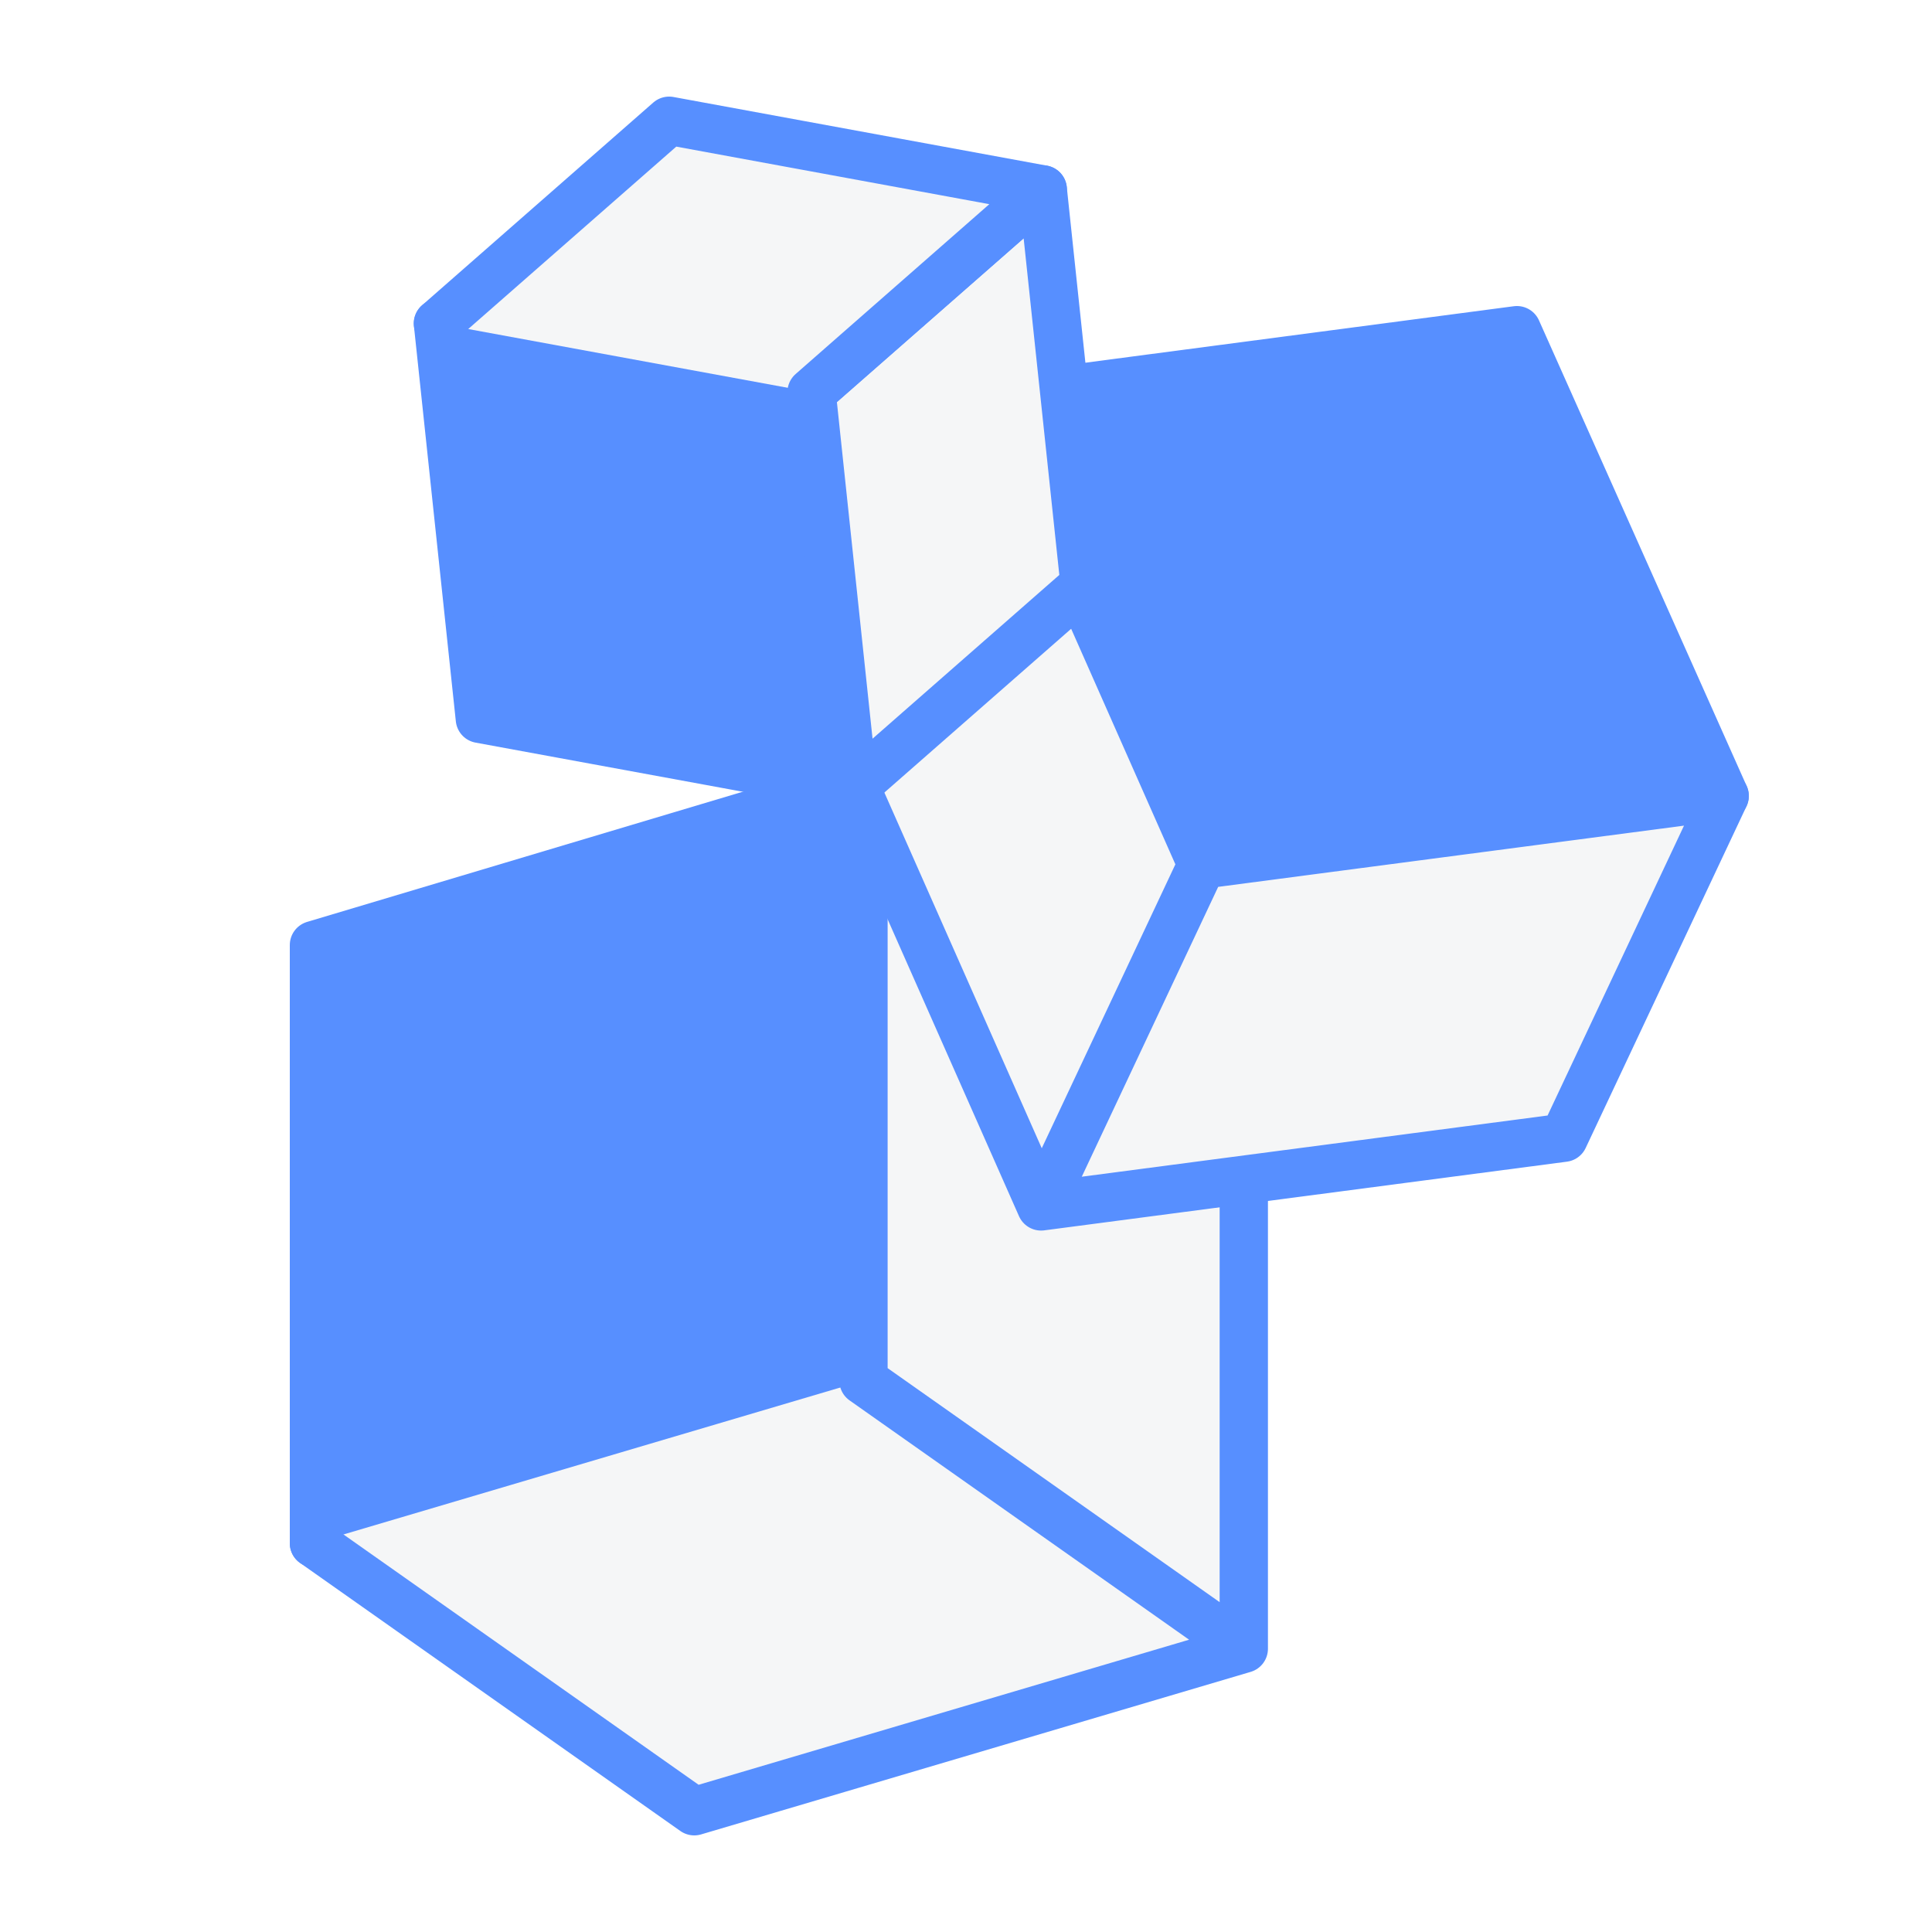
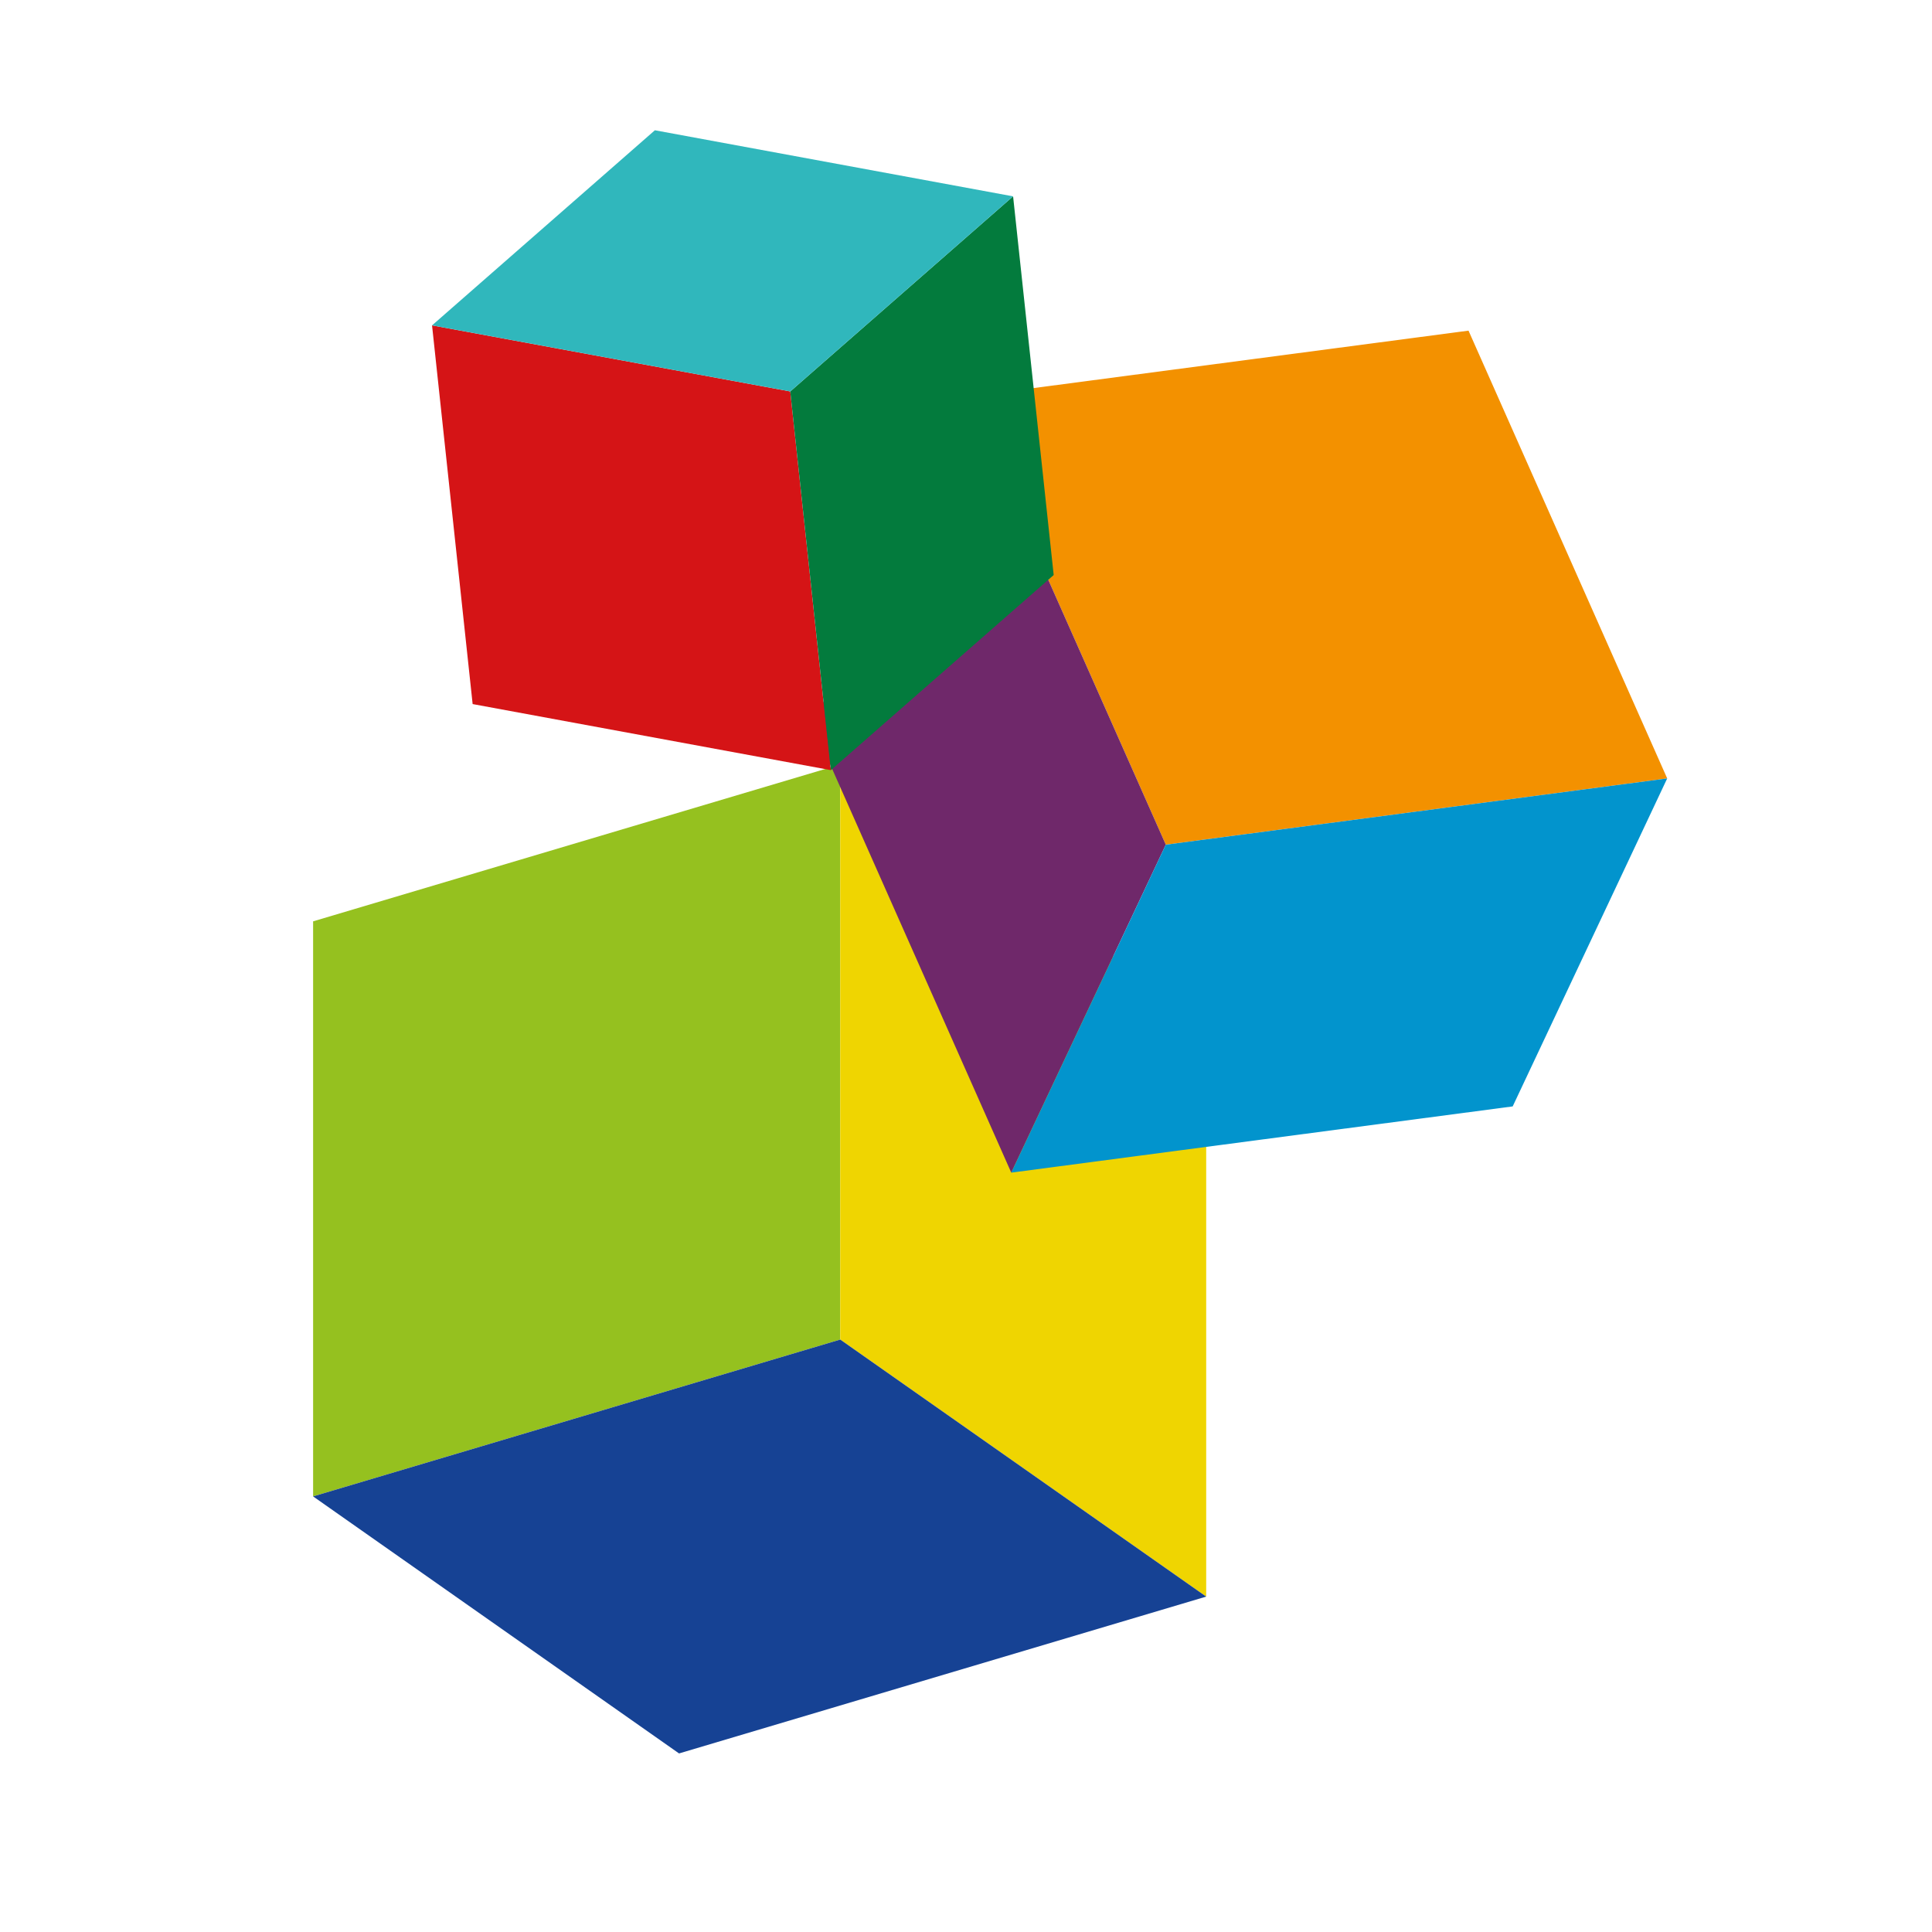
- <svg xmlns="http://www.w3.org/2000/svg" width="80" height="80" viewBox="0 0 80 80">
-   <g fill="none" fill-rule="evenodd">
-     <path fill="none" d="M0 0h80v80H0z" />
-     <g fill-rule="nonzero" stroke="#578fff" stroke-linejoin="round" stroke-width="2">
-       <path fill="#578fff" d="m13 63.9 22.755-6.73V32.334L13 39.133z" />
-       <path fill="#F5F6F7" stroke-linecap="round" d="m51.503 68.27-15.748-11.1V32.334l15.748 11.1zM35.755 57.17l15.748 11.1L28.748 75 13 63.9" />
-       <g>
-         <path fill="#578fff" d="m62.812 13.672-21.576 2.844 8.533 19.287 21.645-2.845z" />
-         <path fill="#F5F6F7" stroke-linecap="round" d="m34.576 30.669 6.66-14.153 8.533 19.287-6.66 14.152zM64.754 47.111 43.11 49.955l6.66-14.152 21.645-2.845z" />
-       </g>
-       <g>
-         <path fill="#578fff" d="m18.134 13.394 15.47 2.845L35.34 32.61l-15.47-2.844z" />
-         <path fill="#F5F6F7" stroke-linecap="round" d="m43.178 7.844-9.573 8.395 1.734 16.372 9.574-8.394z" />
-         <path fill="#F5F6F7" stroke-linecap="round" d="m33.605 16.239 9.573-8.395L27.708 5l-9.574 8.394" />
-       </g>
+ <svg xmlns="http://www.w3.org/2000/svg" id="Layer_2" data-name="Layer 2" viewBox="0 0 80 80">
+   <g>
+     <g>
+       <polygon points="12.965 61.963 34.793 55.469 34.793 31.657 12.965 38.151 12.965 61.963" style="fill: #95c11f" />
+       <polygon points="49.946 66.112 34.793 55.469 34.793 31.657 49.946 42.3 49.946 66.112" style="fill: #efd501" />
+       <polyline points="34.793 55.469 49.946 66.112 28.118 72.606 12.965 61.963" style="fill: #164294" />
+     </g>
+     <g>
+       <polygon points="60.808 13.691 40.046 16.433 48.273 34.976 69.035 32.233 60.808 13.691" style="fill: #f39100" />
+       <polygon points="33.648 30.014 40.046 16.433 48.273 34.976 41.874 48.556 33.648 30.014" style="fill: #6f286a" />
+       <polygon points="62.637 45.814 41.874 48.556 48.273 34.976 69.035 32.233 62.637 45.814" style="fill: #0294cd" />
+     </g>
+     <g>
+       <polygon points="17.89 13.473 32.723 16.209 34.404 31.89 19.571 29.154 17.89 13.473" style="fill: #d51416" />
+       <polygon points="41.95 8.13 32.723 16.209 34.404 31.89 43.631 23.811 41.95 8.13" style="fill: #037b3d" />
+       <polyline points="32.723 16.209 41.95 8.13 27.117 5.394 17.89 13.473" style="fill: #30b7bc" />
    </g>
  </g>
</svg>
